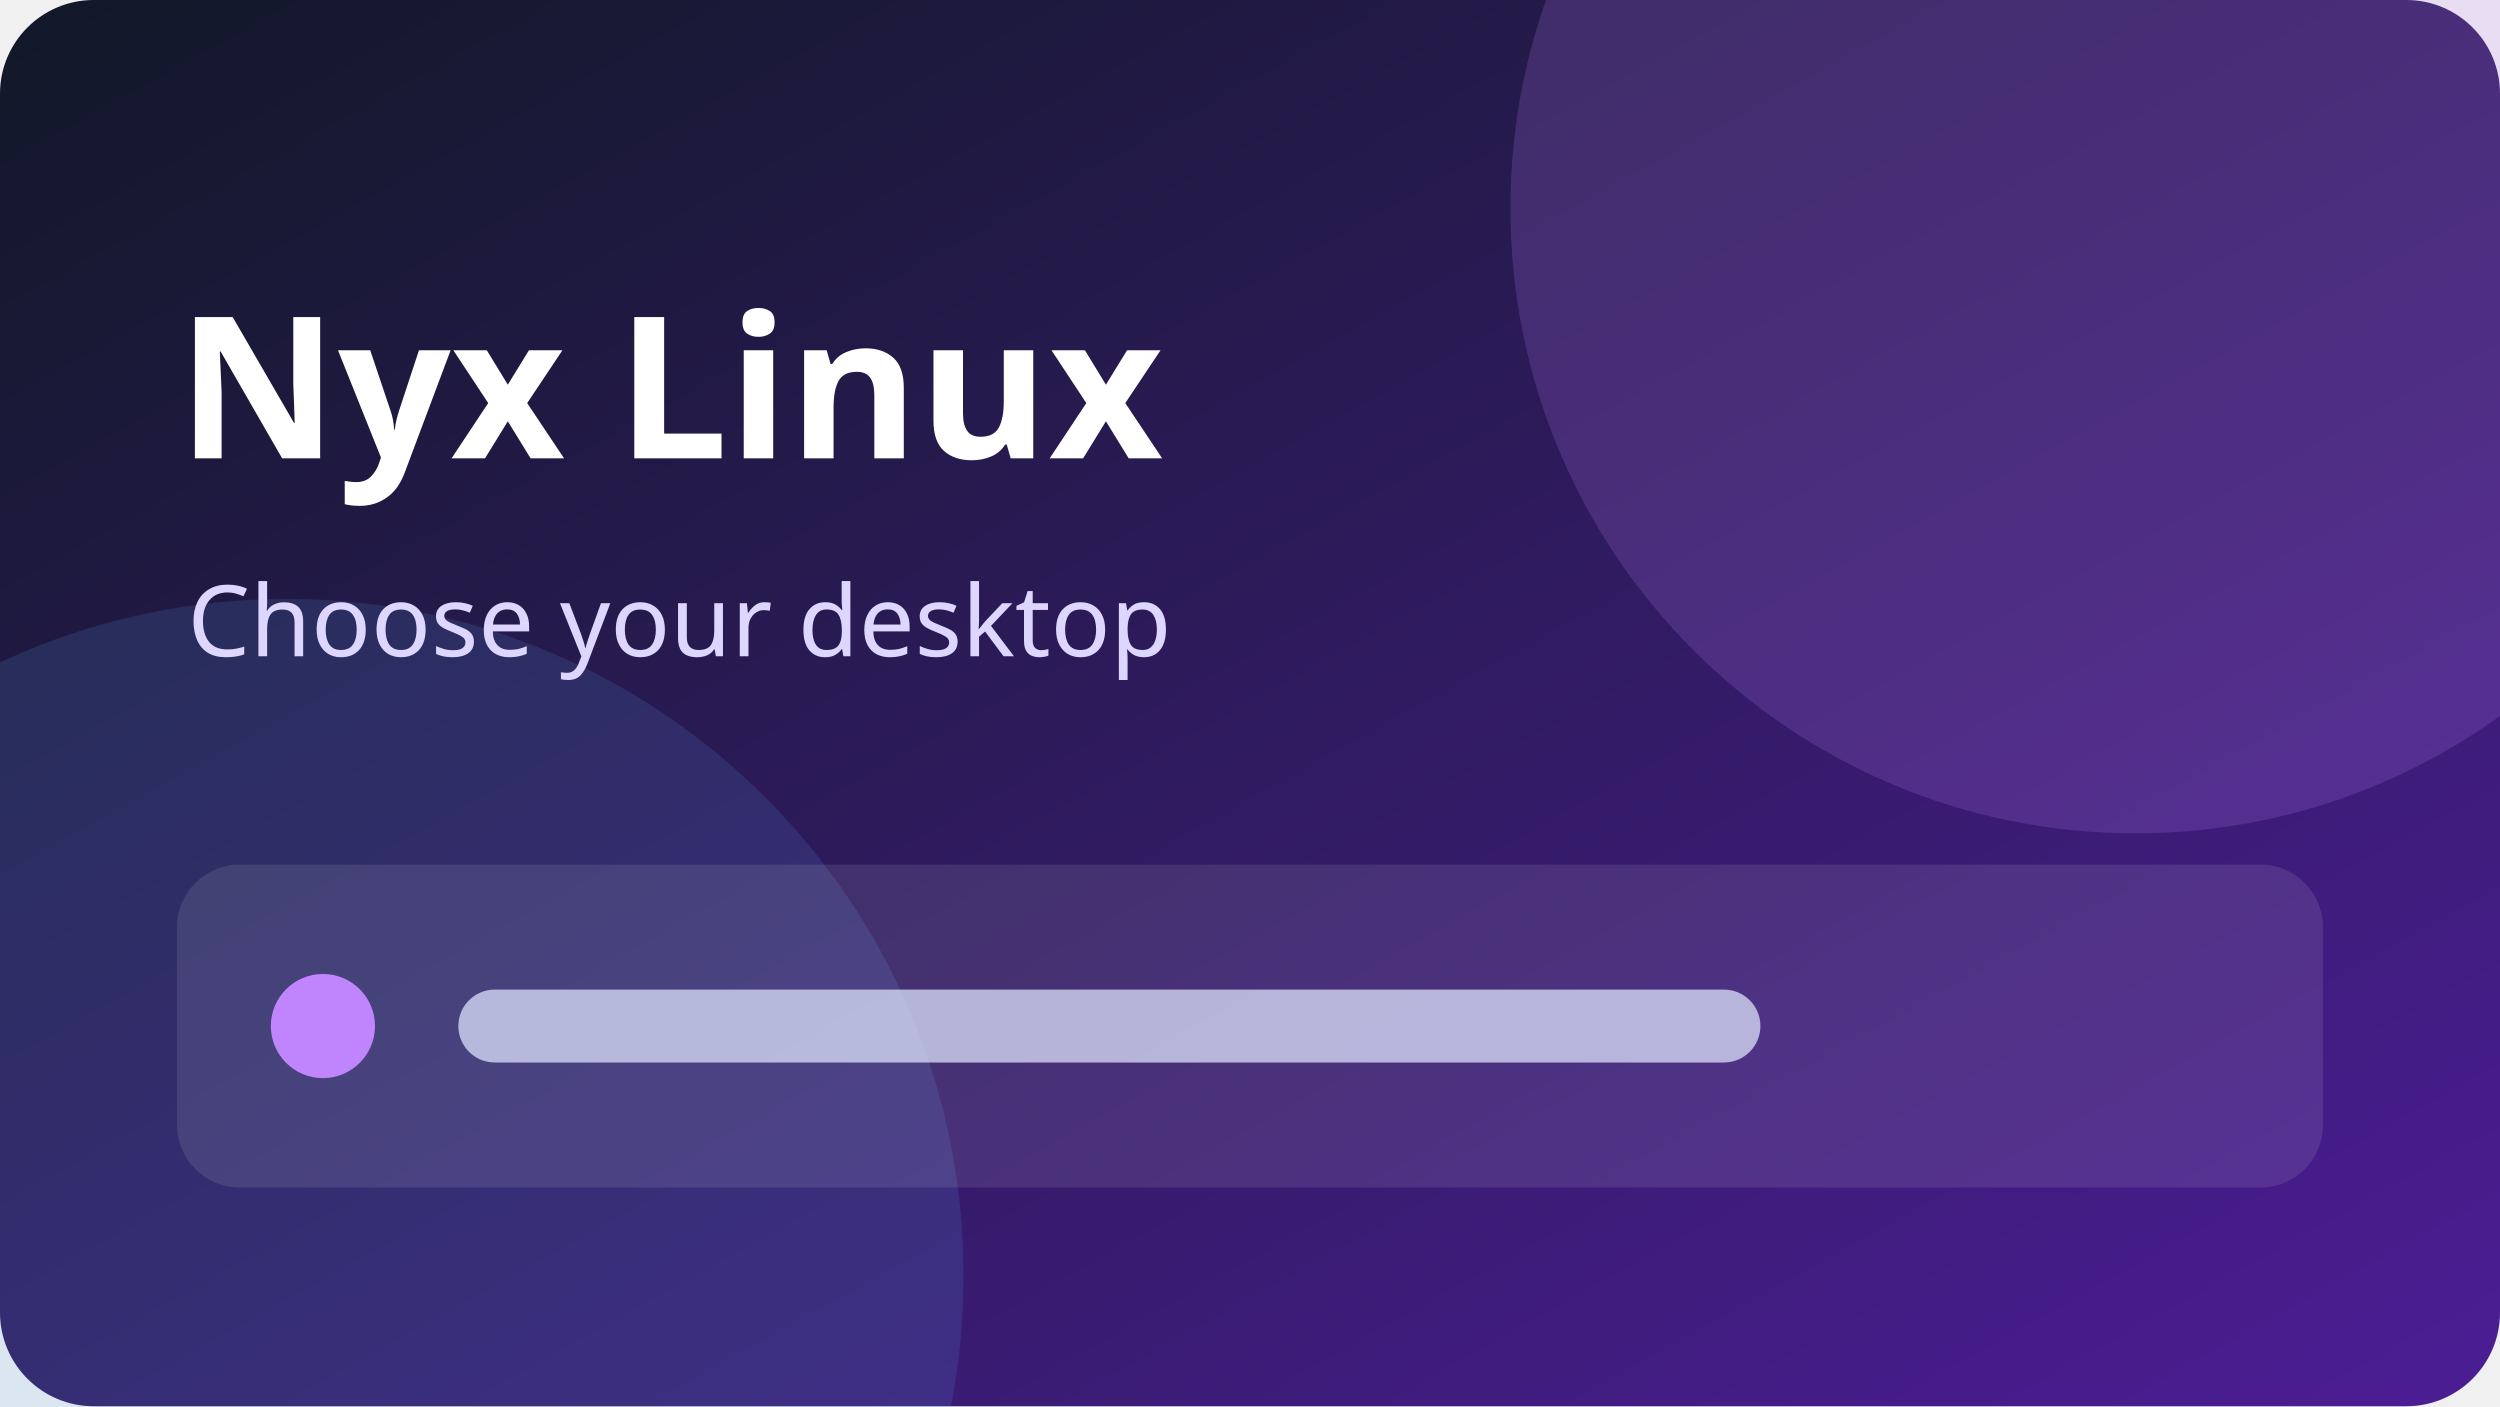
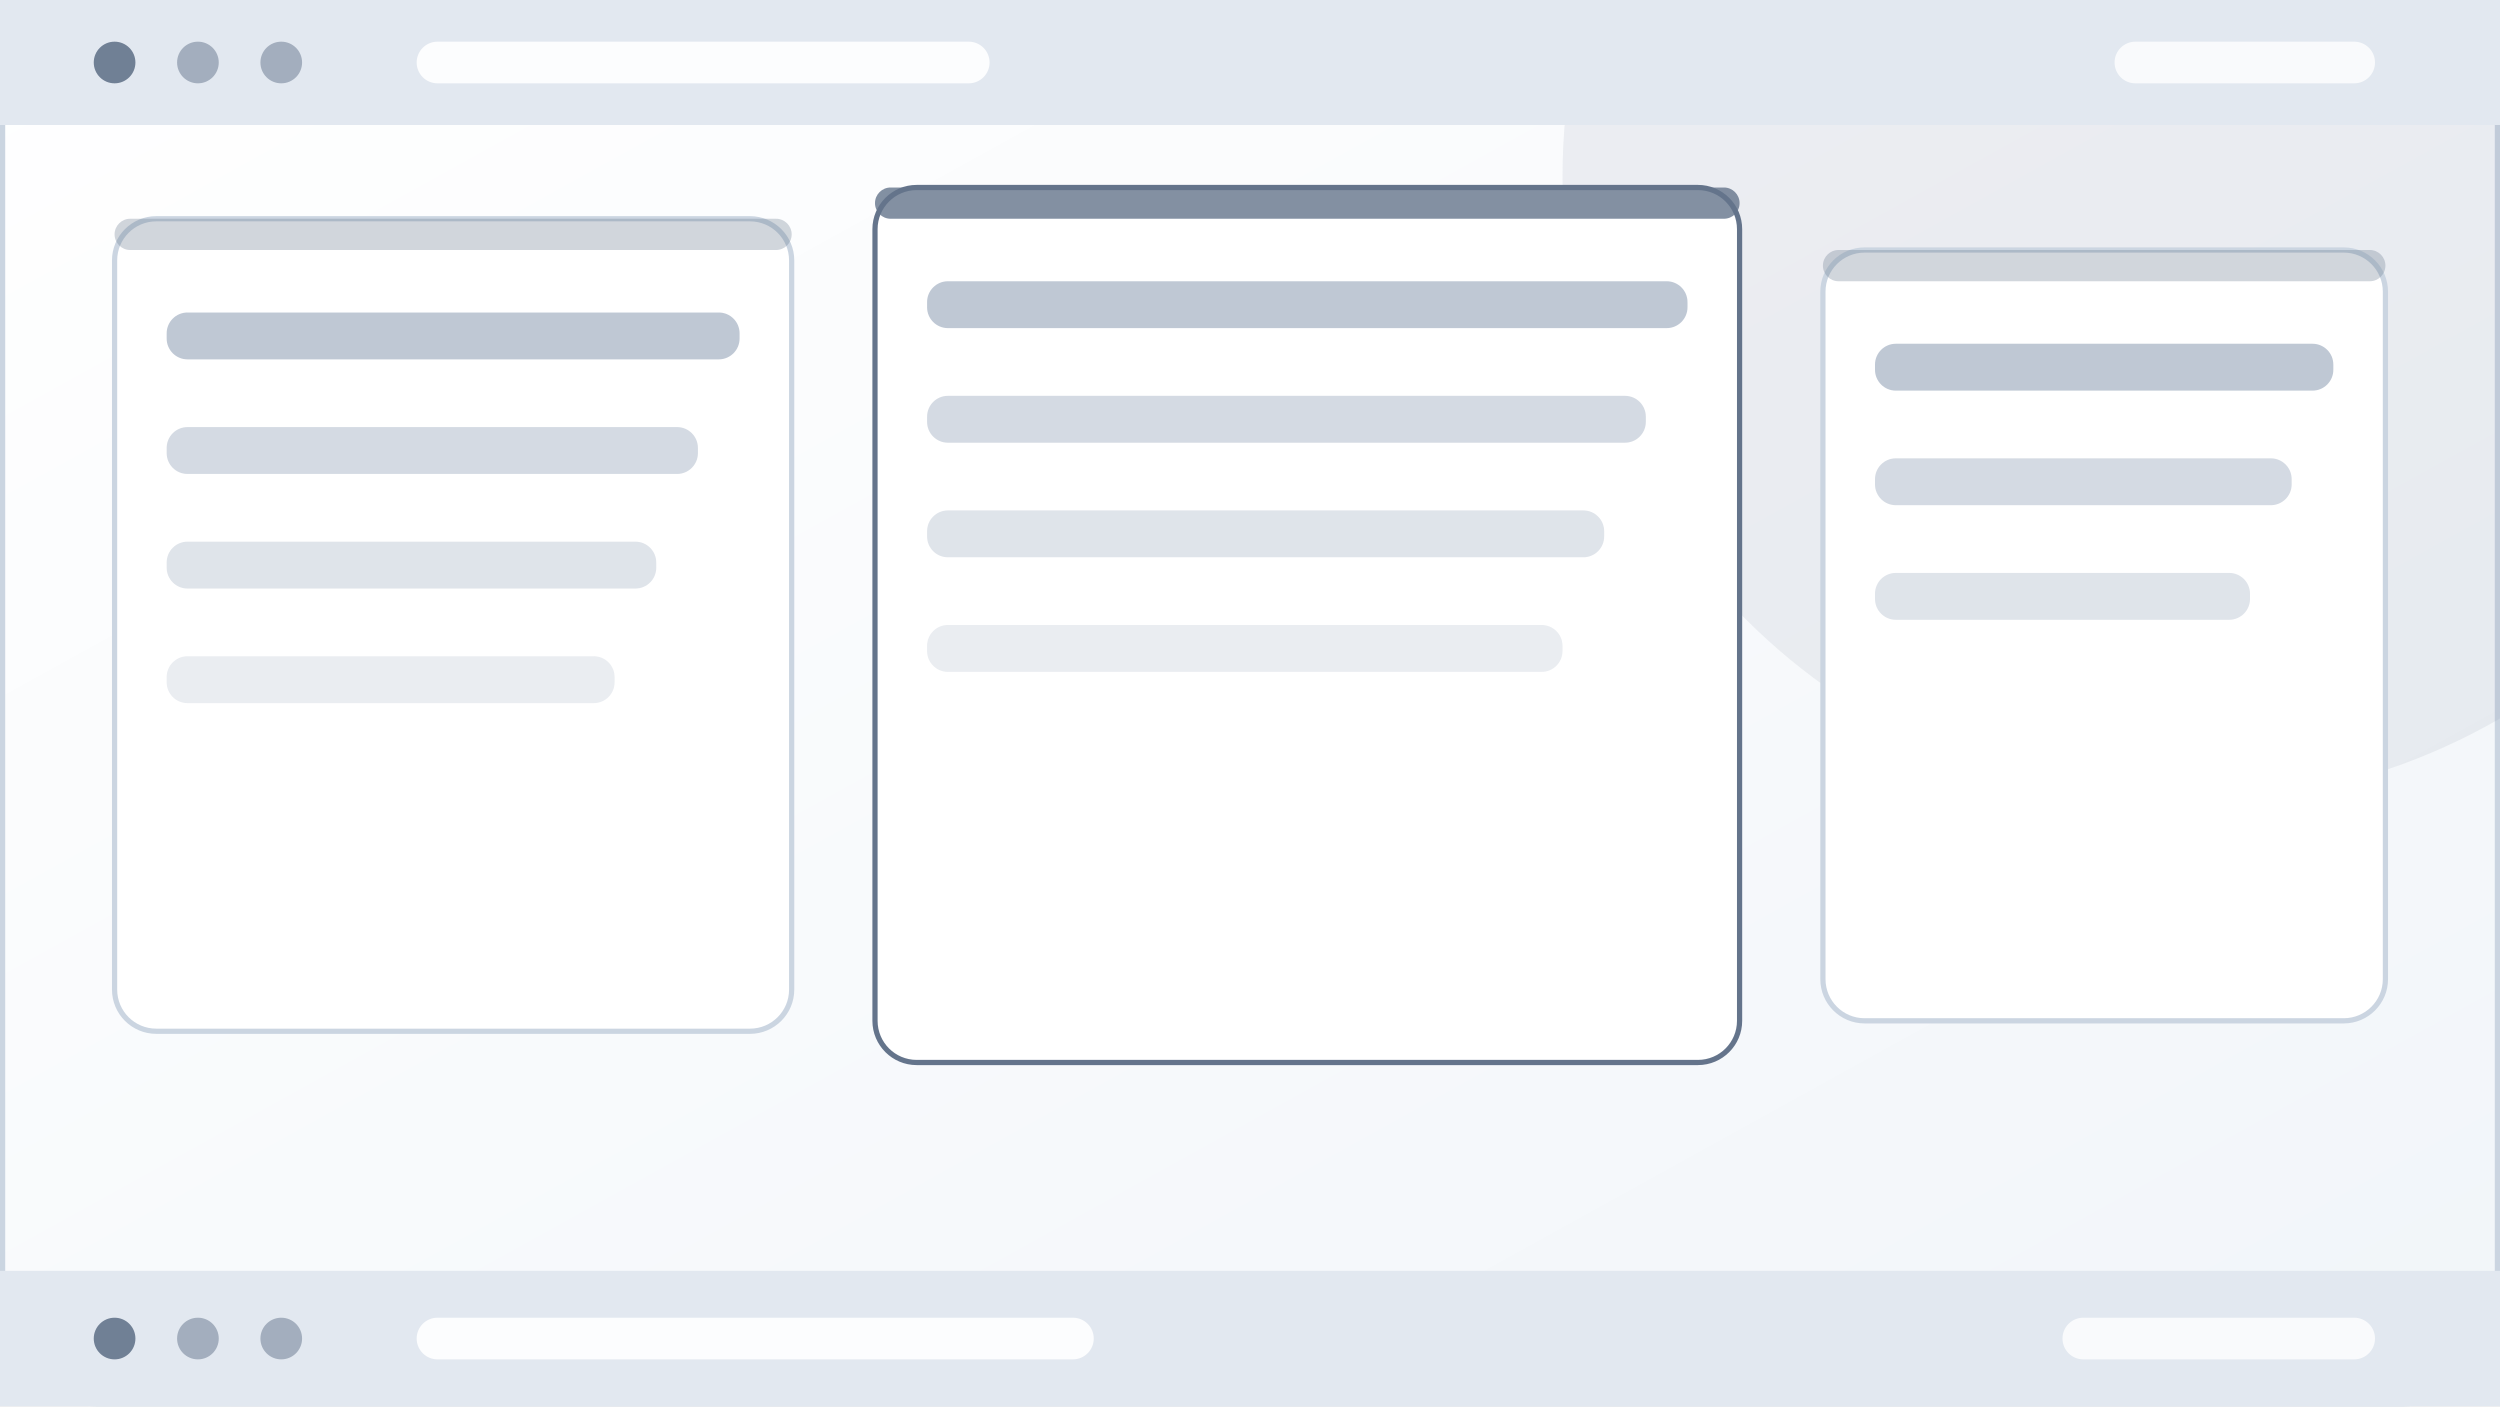
<svg xmlns="http://www.w3.org/2000/svg" viewBox="0 0 480 270">
  <defs>
    <linearGradient id="g" x2="1" y2="1">
-       <stop stop-color="#111827" />
-       <stop offset="1" stop-color="#4c1d95" />
+       <stop stop-color="#ffffff" />
+       <stop offset="1" stop-color="#f1f5f9" />
    </linearGradient>
  </defs>
  <rect width="480" height="270" rx="18" fill="url(#g)" />
-   <circle cx="410" cy="40" r="120" fill="#c084fc" opacity=".18" />
-   <circle cx="55" cy="245" r="130" fill="#60a5fa" opacity=".14" />
-   <text x="34" y="88" fill="#fff" font-family="sans-serif" font-size="38" font-weight="700">Nyx Linux</text>
-   <text x="36" y="126" fill="#ddd6fe" font-family="sans-serif" font-size="19">Choose your desktop</text>
-   <rect x="34" y="166" width="412" height="62" rx="12" fill="#fff" opacity=".10" />
-   <circle cx="62" cy="197" r="10" fill="#c084fc" />
-   <rect x="88" y="190" width="250" height="14" rx="7" fill="#e0e7ff" opacity=".72" />
+   <rect x="0.5" y="0.5" width="479" height="269" rx="18" fill="none" stroke="#cbd5e1" />
+   <circle cx="420" cy="34" r="120" fill="#64748b" opacity="0.10" />
+   <rect x="0" y="0" width="480" height="24" rx="0" fill="#e2e8f0" />
+   <circle cx="22" cy="12" r="4" fill="#64748b" opacity="0.9" />
+   <circle cx="38" cy="12" r="4" fill="#64748b" opacity="0.5" />
+   <circle cx="54" cy="12" r="4" fill="#64748b" opacity="0.5" />
+   <rect x="80" y="8" width="110" height="8" rx="4" fill="#ffffff" opacity="0.9" />
+   <rect x="406" y="8" width="50" height="8" rx="4" fill="#ffffff" opacity="0.8" />
+   <rect x="22" y="42" width="130" height="156" rx="8" fill="#ffffff" stroke="#cbd5e1" stroke-width="1" />
+   <rect x="22" y="42" width="130" height="6" rx="3" fill="#64748b" opacity="0.3" />
+   <rect x="32" y="60" width="110" height="9" rx="4" fill="#94a3b8" opacity="0.6" />
+   <rect x="32" y="82" width="102" height="9" rx="4" fill="#94a3b8" opacity="0.4" />
+   <rect x="32" y="104" width="94" height="9" rx="4" fill="#94a3b8" opacity="0.3" />
+   <rect x="32" y="126" width="86" height="9" rx="4" fill="#94a3b8" opacity="0.2" />
+   <rect x="168" y="36" width="166" height="168" rx="8" fill="#ffffff" stroke="#64748b" stroke-width="1" />
+   <rect x="168" y="36" width="166" height="6" rx="3" fill="#64748b" opacity="0.8" />
+   <rect x="178" y="54" width="146" height="9" rx="4" fill="#94a3b8" opacity="0.6" />
+   <rect x="178" y="76" width="138" height="9" rx="4" fill="#94a3b8" opacity="0.4" />
+   <rect x="178" y="98" width="130" height="9" rx="4" fill="#94a3b8" opacity="0.3" />
+   <rect x="178" y="120" width="122" height="9" rx="4" fill="#94a3b8" opacity="0.2" />
+   <rect x="350" y="48" width="108" height="148" rx="8" fill="#ffffff" stroke="#cbd5e1" stroke-width="1" />
+   <rect x="350" y="48" width="108" height="6" rx="3" fill="#64748b" opacity="0.3" />
+   <rect x="360" y="66" width="88" height="9" rx="4" fill="#94a3b8" opacity="0.6" />
+   <rect x="360" y="88" width="80" height="9" rx="4" fill="#94a3b8" opacity="0.4" />
+   <rect x="360" y="110" width="72" height="9" rx="4" fill="#94a3b8" opacity="0.3" />
+   <rect x="0" y="244" width="480" height="26" rx="0" fill="#e2e8f0" />
+   <circle cx="22" cy="257" r="4" fill="#64748b" opacity="0.9" />
+   <circle cx="38" cy="257" r="4" fill="#64748b" opacity="0.5" />
+   <circle cx="54" cy="257" r="4" fill="#64748b" opacity="0.5" />
+   <rect x="80" y="253" width="130" height="8" rx="4" fill="#ffffff" opacity="0.9" />
+   <rect x="396" y="253" width="60" height="8" rx="4" fill="#ffffff" opacity="0.8" />
</svg>
